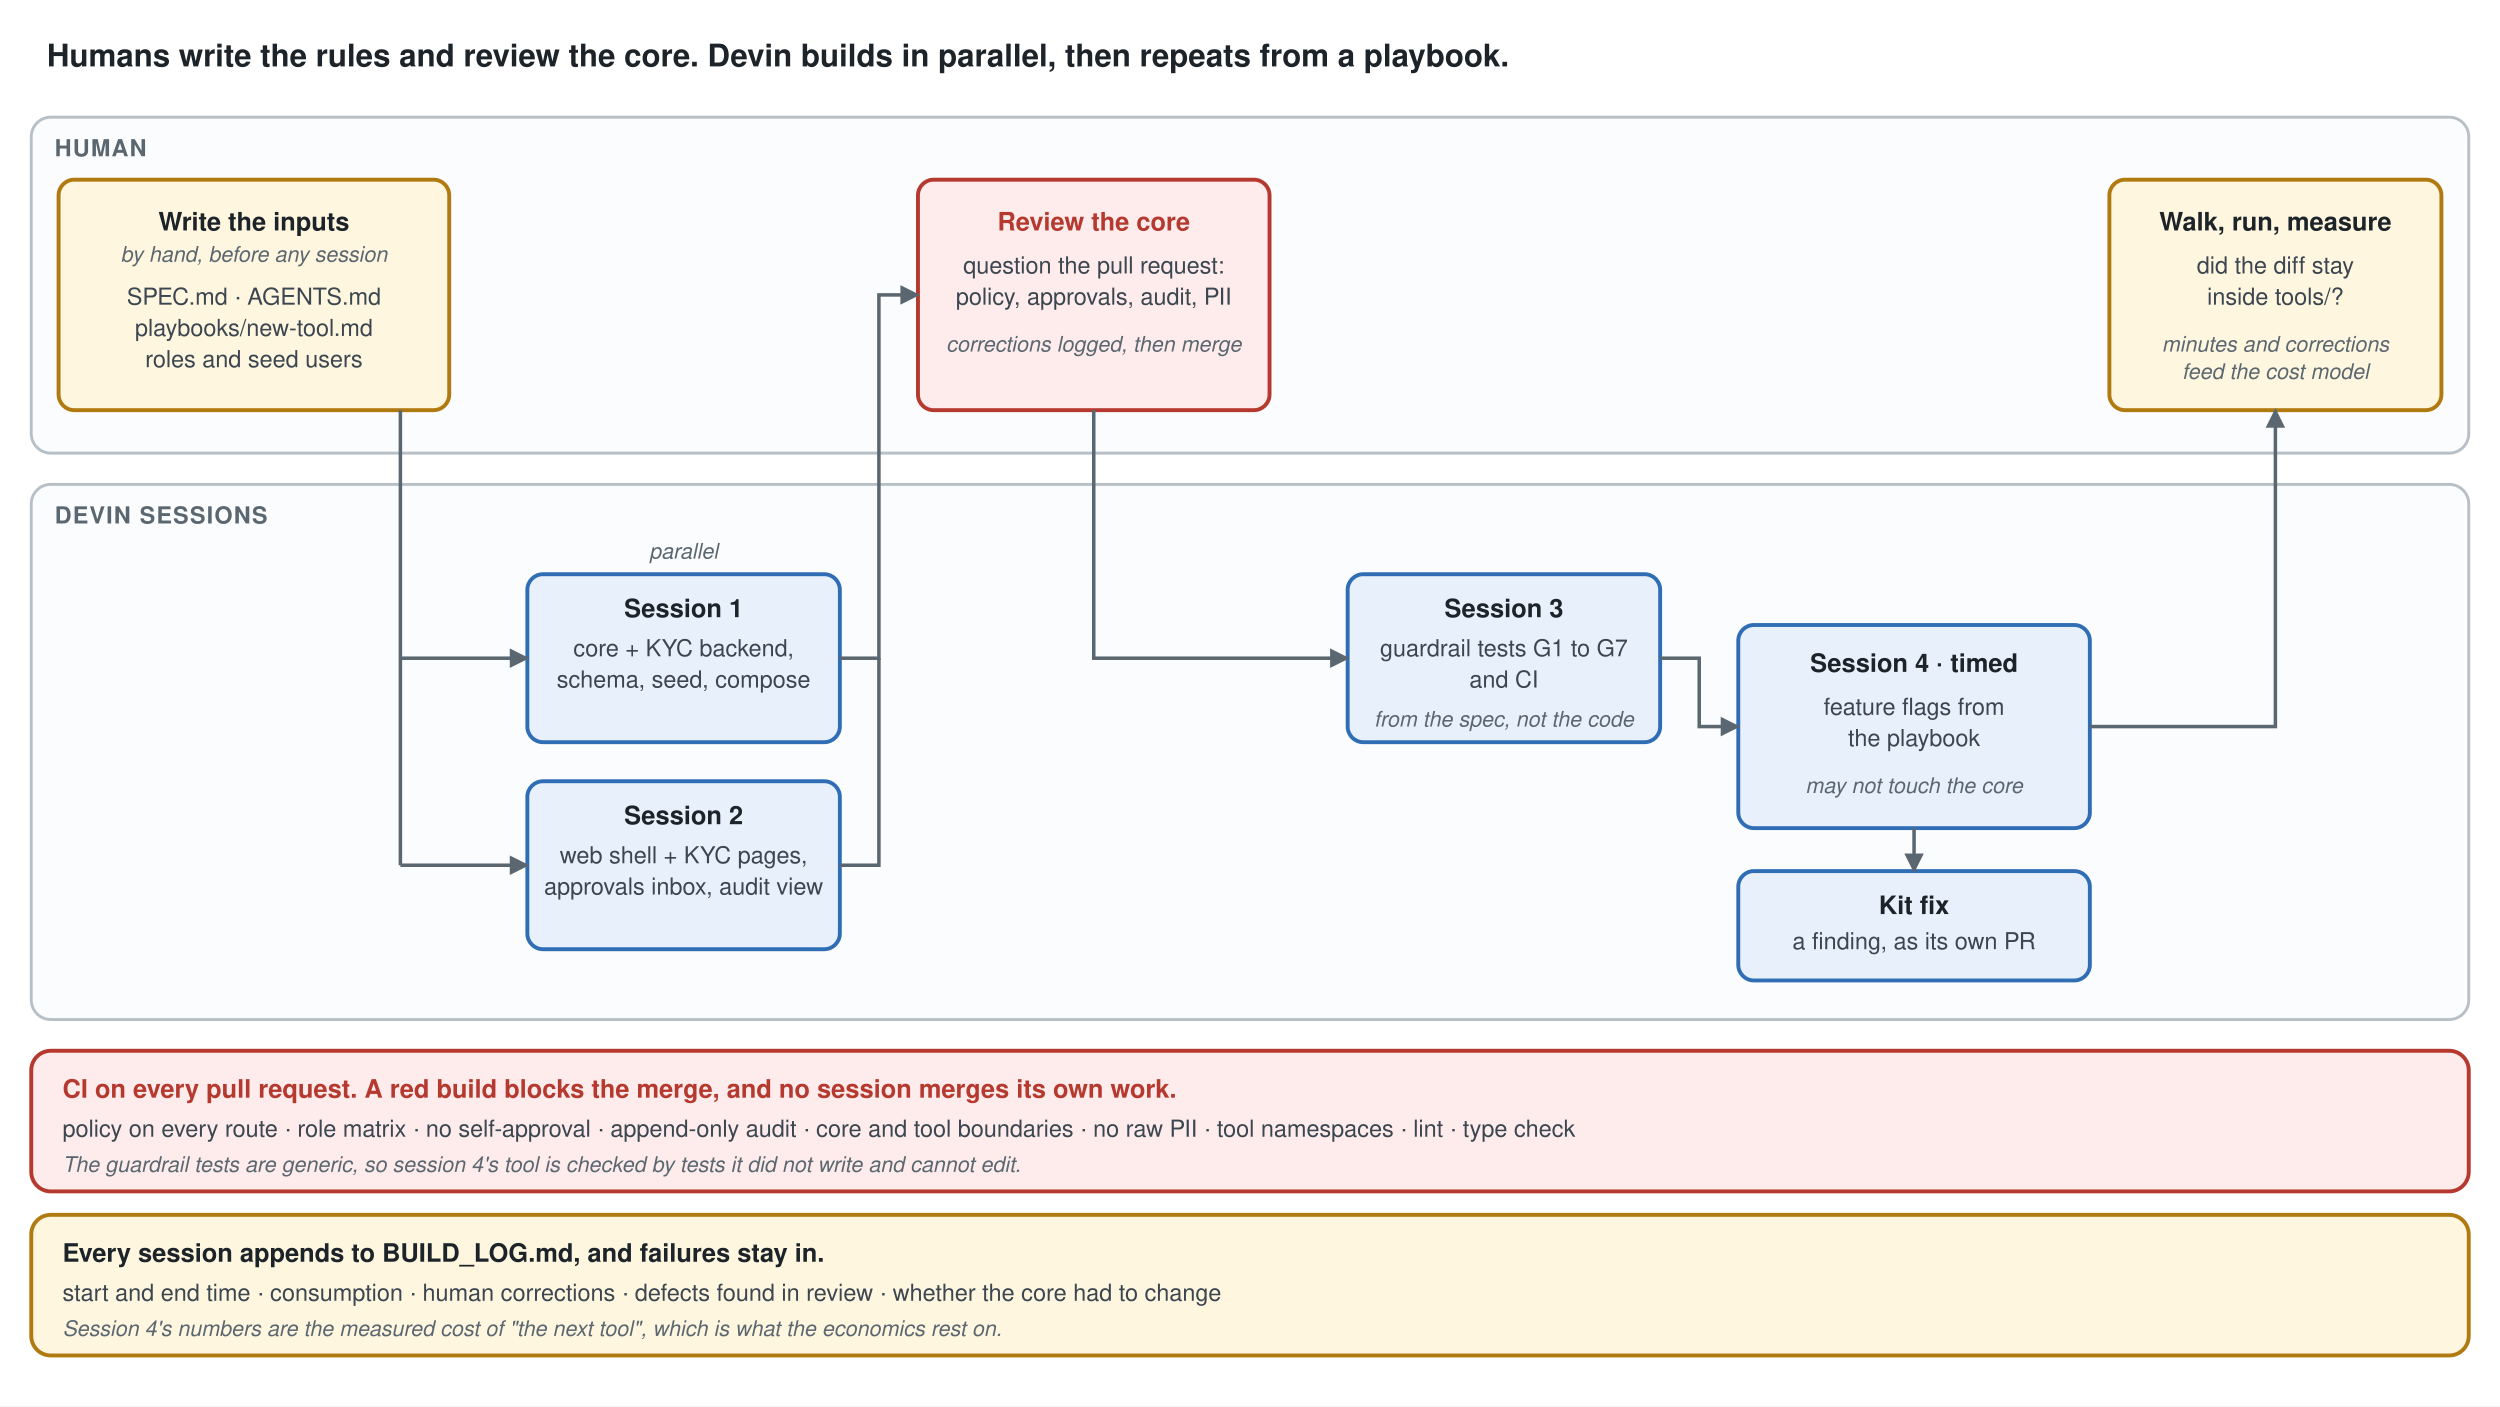
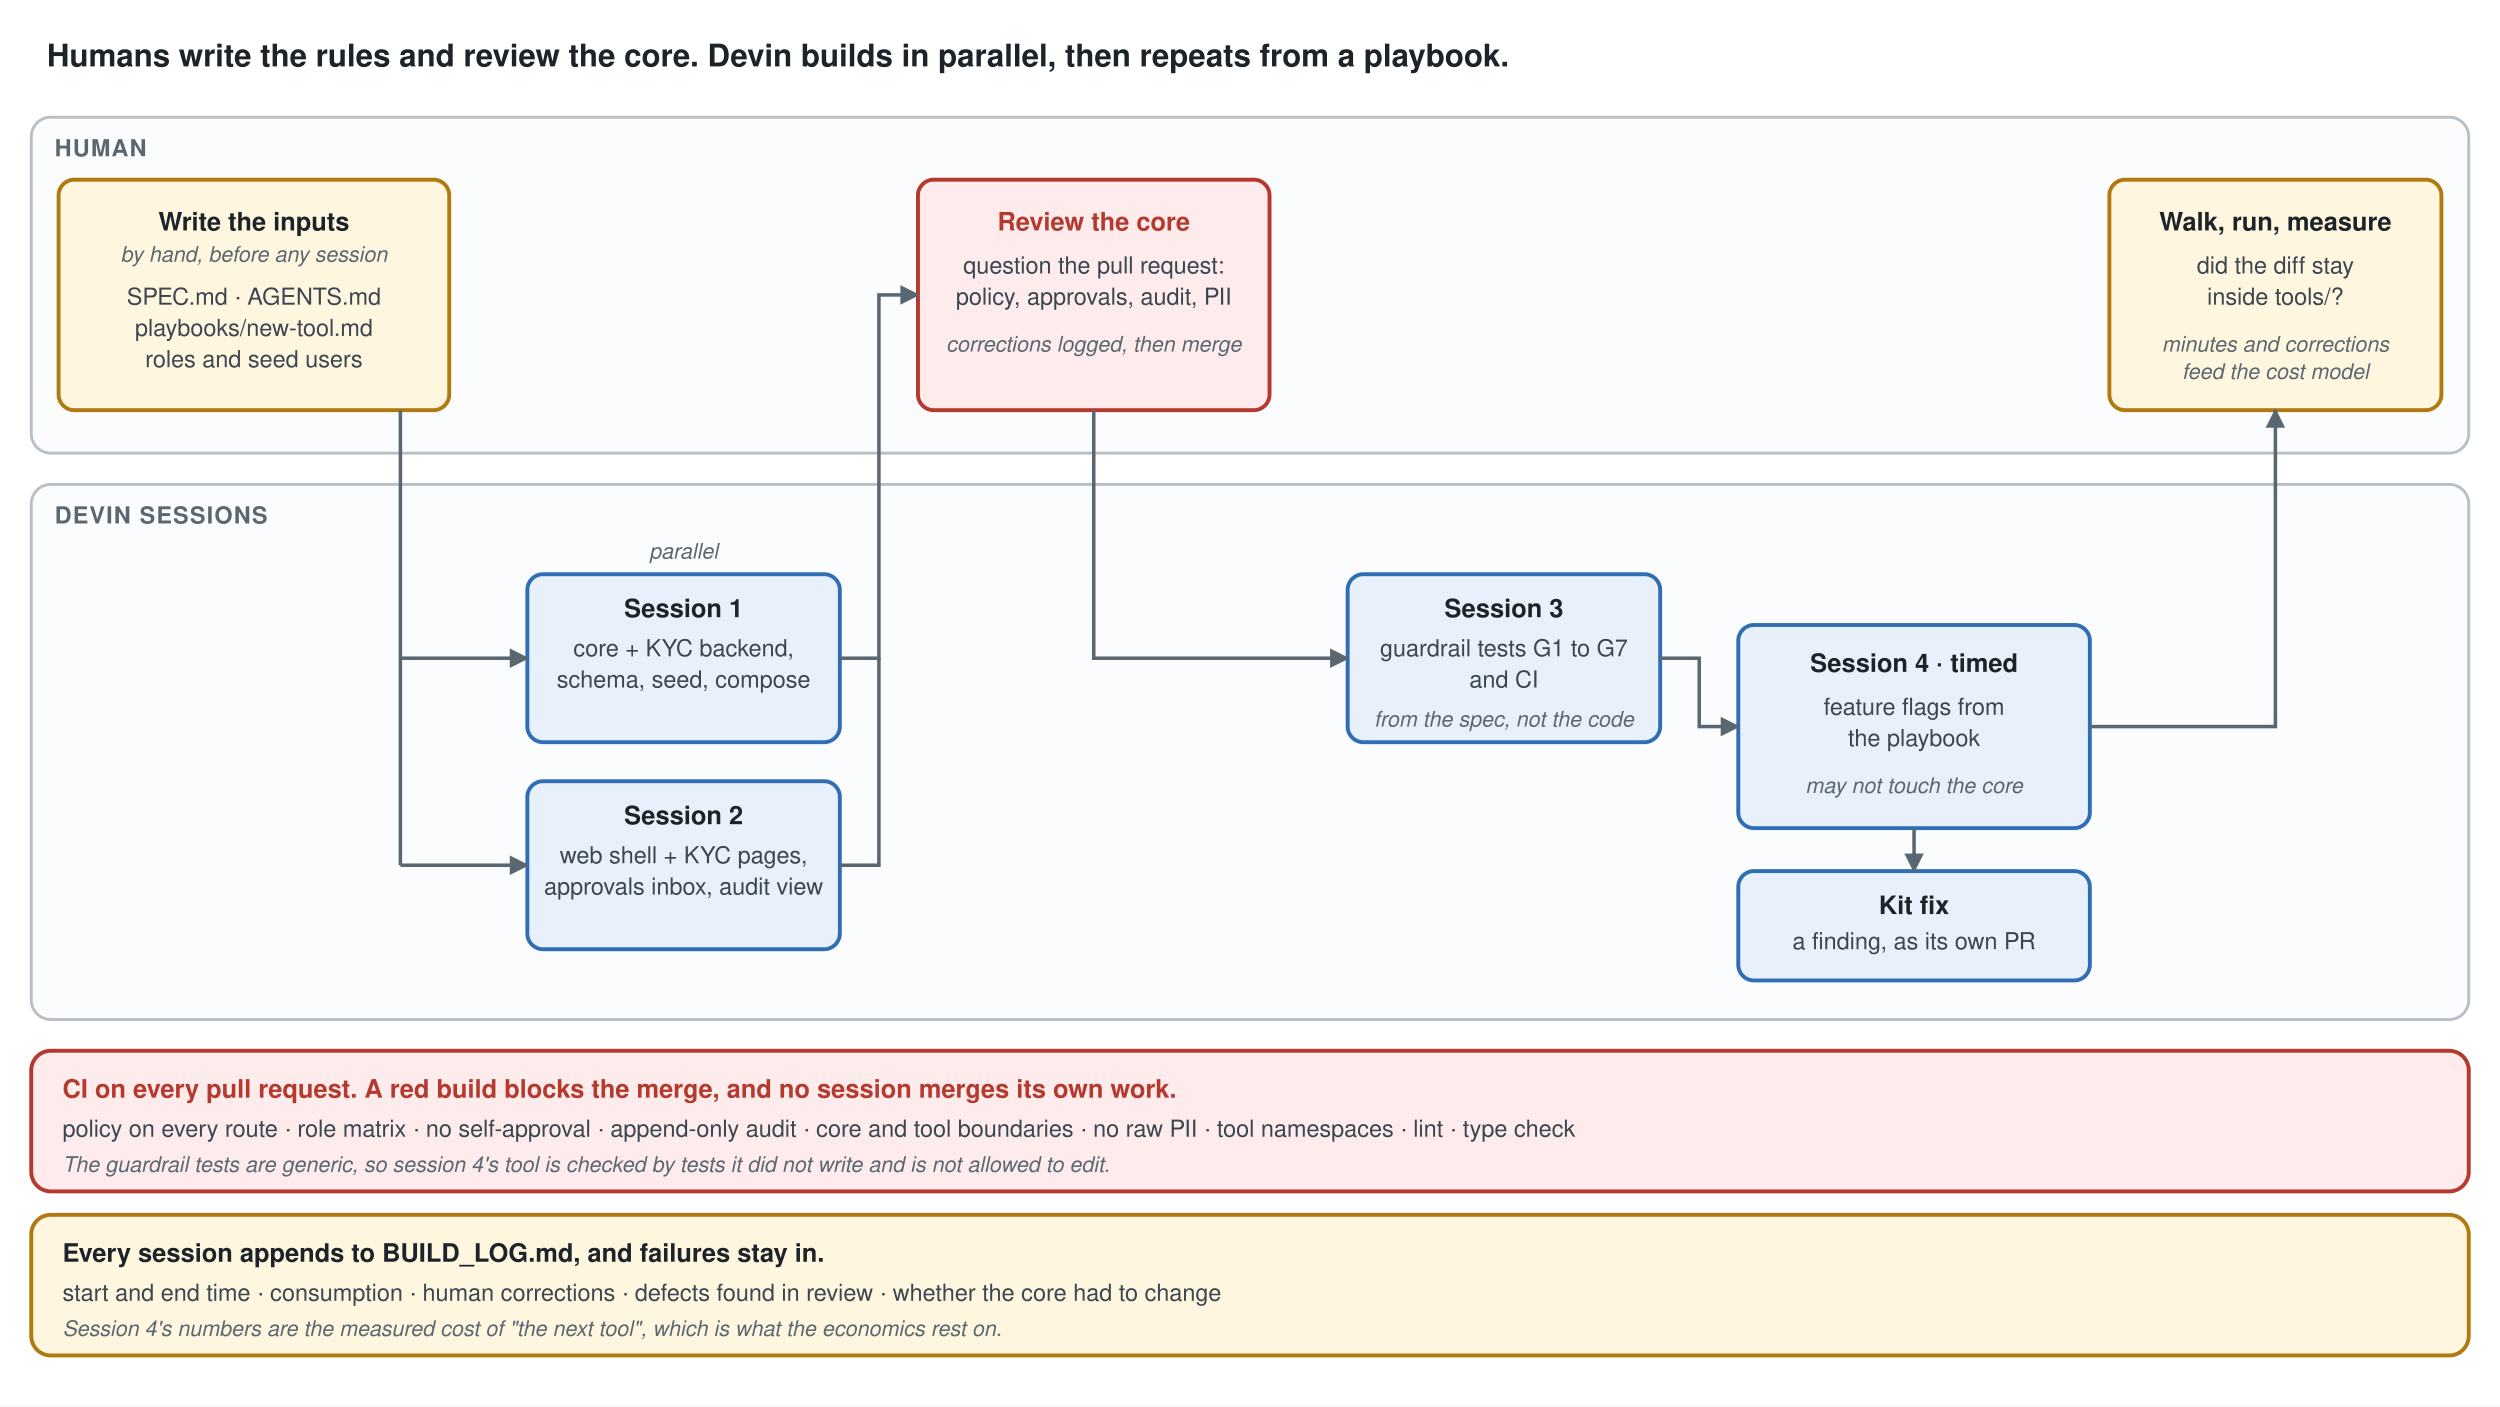
<svg xmlns="http://www.w3.org/2000/svg" viewBox="0 0 1280 720" width="1280" height="720" role="img" aria-labelledby="t d">
  <defs>
    <marker id="ah" viewBox="0 0 10 10" refX="9" refY="5" markerWidth="10" markerHeight="10" markerUnits="userSpaceOnUse" orient="auto-start-reverse">
      <path d="M0 0 L10 5 L0 10 z" fill="#5b6770" />
    </marker>
    <style>
      text { font-family: Helvetica, Arial, sans-serif; fill: #1c2329; font-size: 13px; }
      .b { font-weight: 700; }
      .s { font-size: 12px; fill: #3b4650; }
      .it { font-size: 11px; fill: #5b6770; font-style: italic; }
      .ln { font-size: 12px; fill: #5b6770; font-weight: 700; letter-spacing: .6px; }
      .lane { fill: #fbfcfd; stroke: #b8c0c7; stroke-width: 1.5; }
      .human { fill: #fff6e0; stroke: #b07a10; stroke-width: 2; }
      .devin { fill: #e8f1fb; stroke: #2f6db5; stroke-width: 2; }
      .gate { fill: #fdeceb; stroke: #b5392f; stroke-width: 2; }
      .ar { fill: none; stroke: #5b6770; stroke-width: 1.8; marker-end: url(#ah); }
      .tr { fill: none; stroke: #5b6770; stroke-width: 1.8; }
    </style>
  </defs>
  <rect width="1280" height="720" fill="#ffffff" />
  <text class="b" x="24" y="34" style="font-size:16px">Humans write the rules and review the core. Devin builds in parallel, then repeats from a playbook.</text>
  <rect class="lane" x="16" y="60" width="1248" height="172" rx="10" />
  <text class="ln" x="28" y="80">HUMAN</text>
  <rect class="lane" x="16" y="248" width="1248" height="274" rx="10" />
  <text class="ln" x="28" y="268">DEVIN SESSIONS</text>
  <rect class="human" x="30" y="92" width="200" height="118" rx="8" />
  <text class="b" x="130" y="118" text-anchor="middle">Write the inputs</text>
  <text class="it" x="130" y="134" text-anchor="middle">by hand, before any session</text>
  <text class="s" x="130" y="156" text-anchor="middle">SPEC.md · AGENTS.md</text>
  <text class="s" x="130" y="172" text-anchor="middle">playbooks/new-tool.md</text>
  <text class="s" x="130" y="188" text-anchor="middle">roles and seed users</text>
  <rect class="gate" x="470" y="92" width="180" height="118" rx="8" />
  <text class="b" x="560" y="118" text-anchor="middle" style="fill:#b5392f">Review the core</text>
  <text class="s" x="560" y="140" text-anchor="middle">question the pull request:</text>
  <text class="s" x="560" y="156" text-anchor="middle">policy, approvals, audit, PII</text>
  <text class="it" x="560" y="180" text-anchor="middle">corrections logged, then merge</text>
  <rect class="human" x="1080" y="92" width="170" height="118" rx="8" />
  <text class="b" x="1165" y="118" text-anchor="middle">Walk, run, measure</text>
  <text class="s" x="1165" y="140" text-anchor="middle">did the diff stay</text>
  <text class="s" x="1165" y="156" text-anchor="middle">inside tools/?</text>
  <text class="it" x="1165" y="180" text-anchor="middle">minutes and corrections</text>
  <text class="it" x="1165" y="194" text-anchor="middle">feed the cost model</text>
  <text class="it" x="350" y="286" text-anchor="middle">parallel</text>
  <rect class="devin" x="270" y="294" width="160" height="86" rx="8" />
  <text class="b" x="350" y="316" text-anchor="middle">Session 1</text>
  <text class="s" x="350" y="336" text-anchor="middle">core + KYC backend,</text>
  <text class="s" x="350" y="352" text-anchor="middle">schema, seed, compose</text>
  <rect class="devin" x="270" y="400" width="160" height="86" rx="8" />
  <text class="b" x="350" y="422" text-anchor="middle">Session 2</text>
  <text class="s" x="350" y="442" text-anchor="middle">web shell + KYC pages,</text>
  <text class="s" x="350" y="458" text-anchor="middle">approvals inbox, audit view</text>
  <rect class="devin" x="690" y="294" width="160" height="86" rx="8" />
  <text class="b" x="770" y="316" text-anchor="middle">Session 3</text>
  <text class="s" x="770" y="336" text-anchor="middle">guardrail tests G1 to G7</text>
  <text class="s" x="770" y="352" text-anchor="middle">and CI</text>
  <text class="it" x="770" y="372" text-anchor="middle">from the spec, not the code</text>
  <rect class="devin" x="890" y="320" width="180" height="104" rx="8" />
  <text class="b" x="980" y="344" text-anchor="middle">Session 4 · timed</text>
  <text class="s" x="980" y="366" text-anchor="middle">feature flags from</text>
  <text class="s" x="980" y="382" text-anchor="middle">the playbook</text>
  <text class="it" x="980" y="406" text-anchor="middle">may not touch the core</text>
  <rect class="devin" x="890" y="446" width="180" height="56" rx="8" />
  <text class="b" x="980" y="468" text-anchor="middle">Kit fix</text>
  <text class="s" x="980" y="486" text-anchor="middle">a finding, as its own PR</text>
  <path class="tr" d="M205 210 V443" />
  <path class="ar" d="M205 337 H270" />
  <path class="ar" d="M205 443 H270" />
  <path class="tr" d="M430 443 H450 V337" />
  <path class="ar" d="M430 337 H450 V151 H470" />
  <path class="ar" d="M560 210 V337 H690" />
  <path class="ar" d="M850 337 H870 V372 H890" />
  <path class="ar" d="M980 424 V446" />
  <path class="ar" d="M1070 372 H1165 V210" />
  <rect class="gate" x="16" y="538" width="1248" height="72" rx="10" />
  <text class="b" x="32" y="562" style="fill:#b5392f">CI on every pull request. A red build blocks the merge, and no session merges its own work.</text>
  <text class="s" x="32" y="582">policy on every route · role matrix · no self-approval · append-only audit · core and tool boundaries · no raw PII · tool namespaces · lint · type check</text>
-   <text class="it" x="32" y="600">The guardrail tests are generic, so session 4's tool is checked by tests it did not write and cannot edit.</text>
+   <text class="it" x="32" y="600">The guardrail tests are generic, so session 4's tool is checked by tests it did not write and is not allowed to edit.</text>
  <rect class="human" x="16" y="622" width="1248" height="72" rx="10" />
  <text class="b" x="32" y="646">Every session appends to BUILD_LOG.md, and failures stay in.</text>
  <text class="s" x="32" y="666">start and end time · consumption · human corrections · defects found in review · whether the core had to change</text>
  <text class="it" x="32" y="684">Session 4's numbers are the measured cost of "the next tool", which is what the economics rest on.</text>
</svg>
